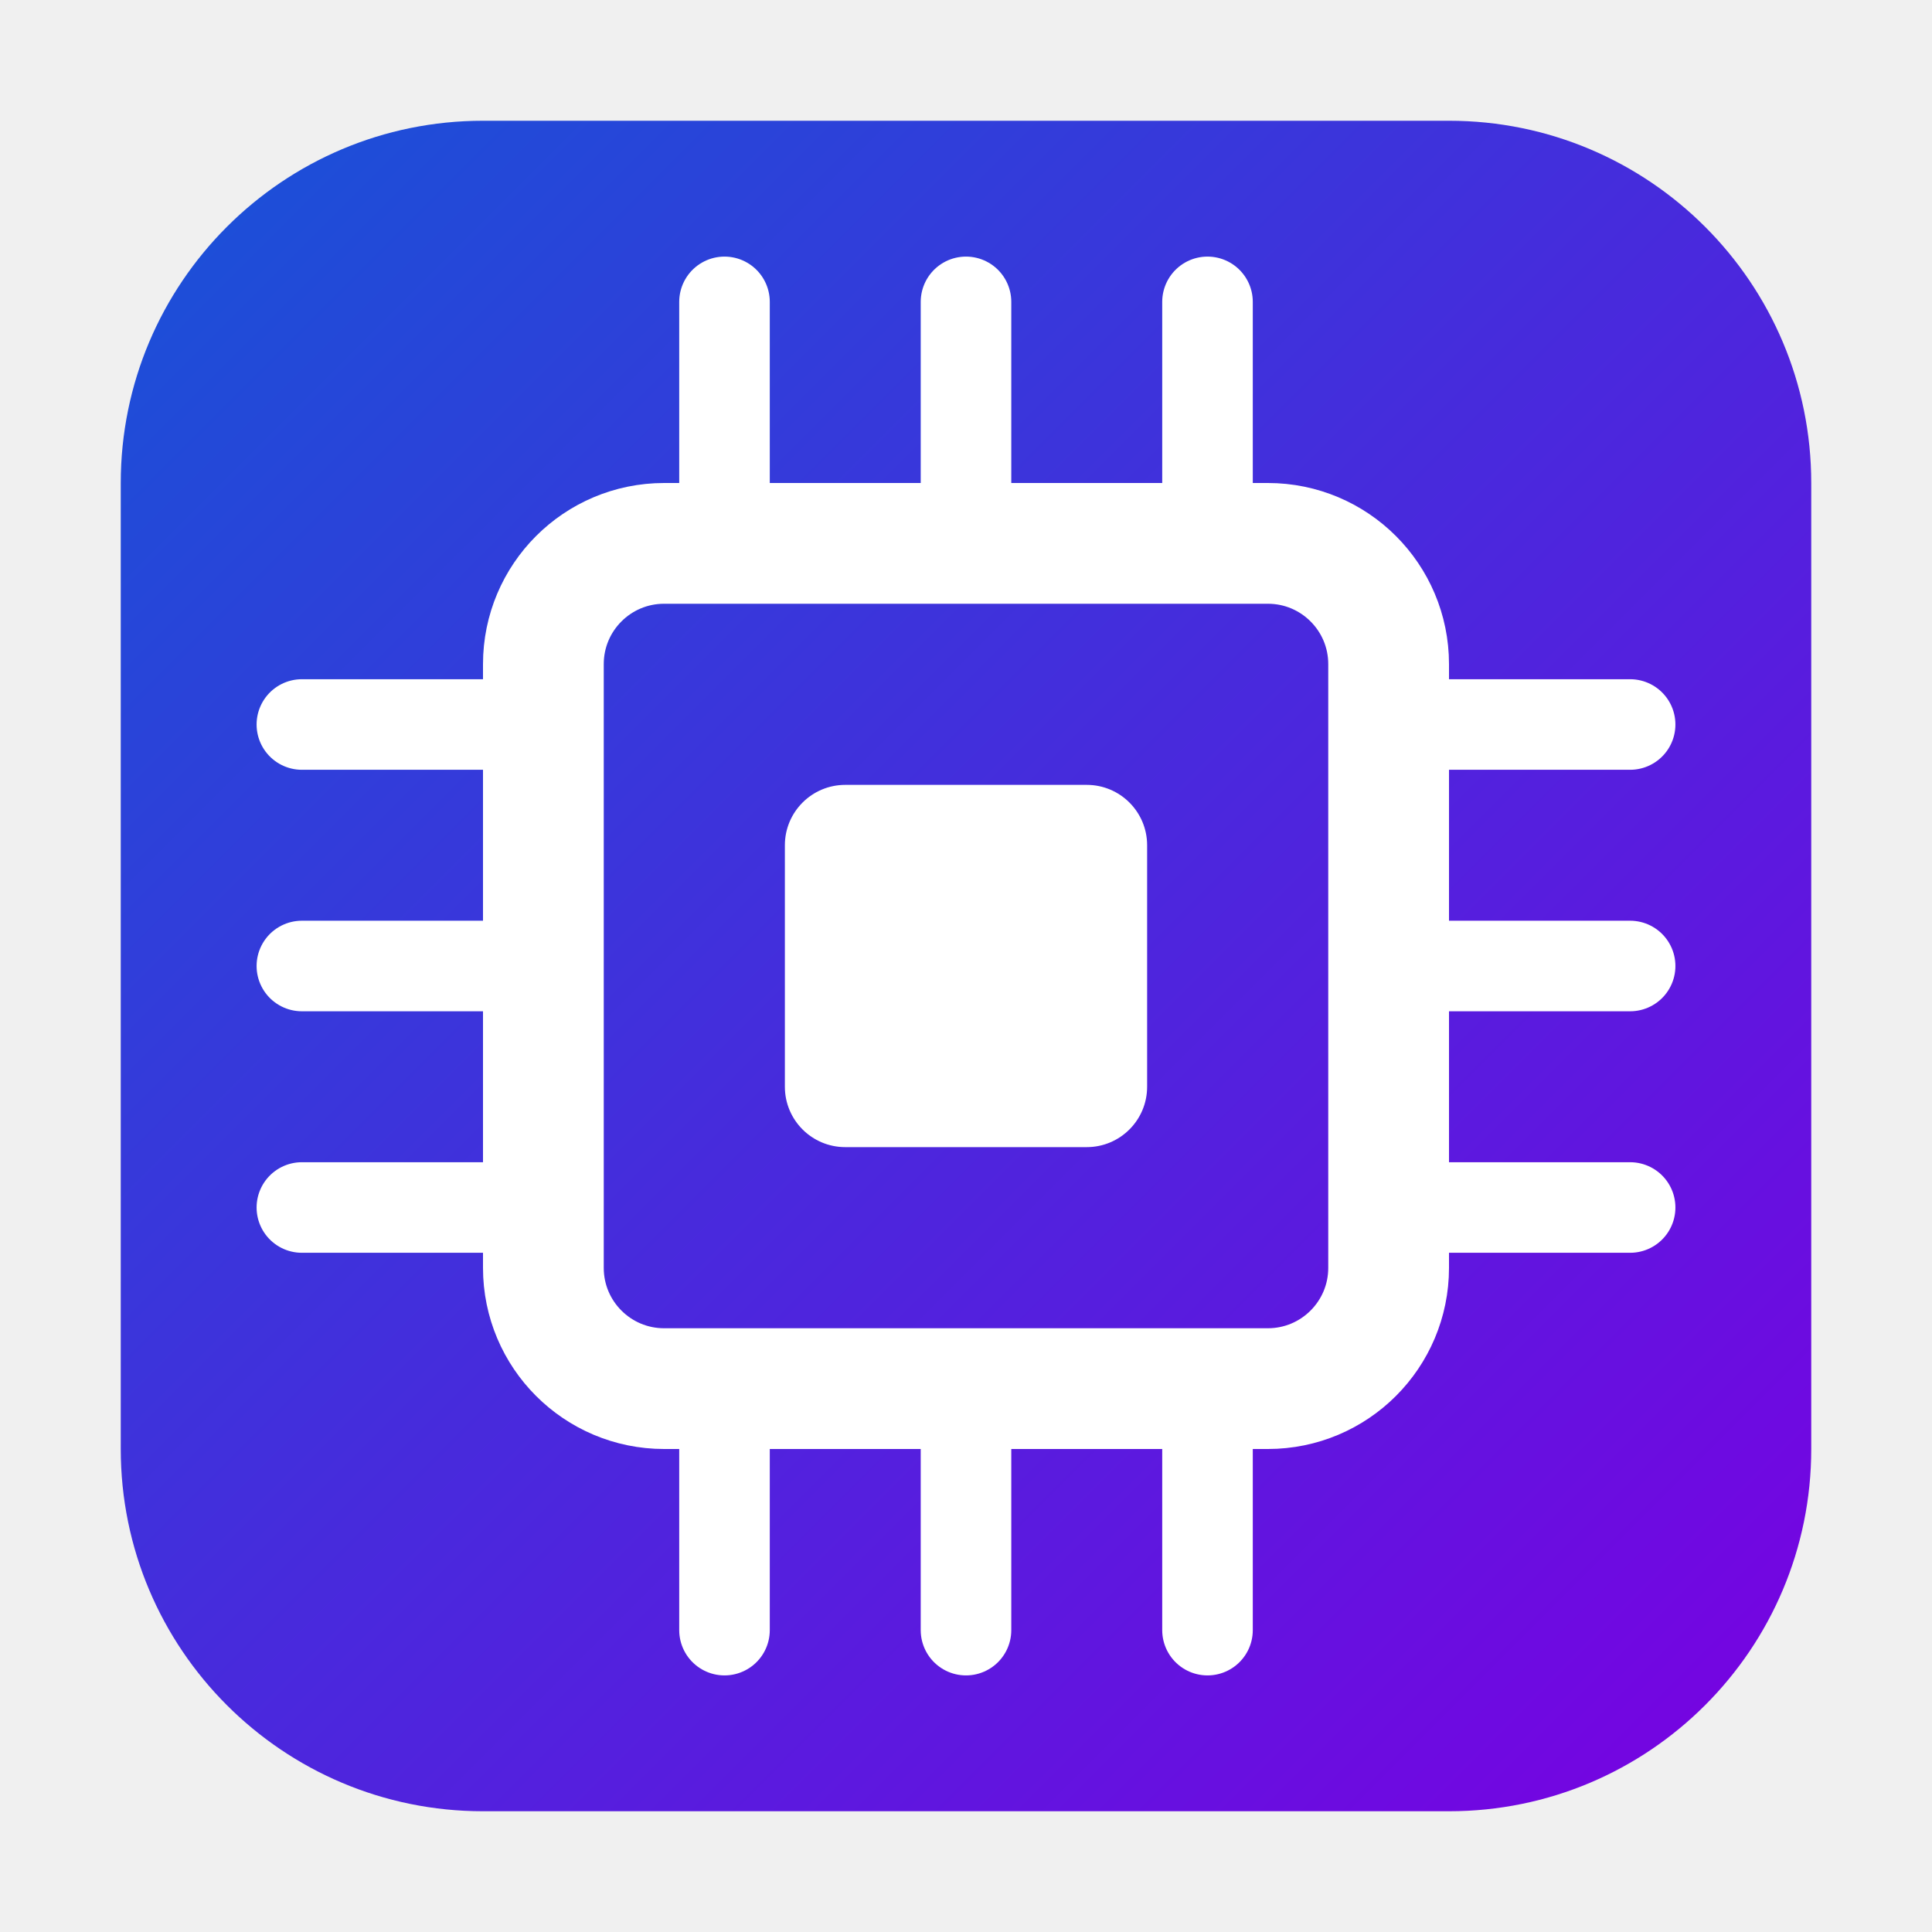
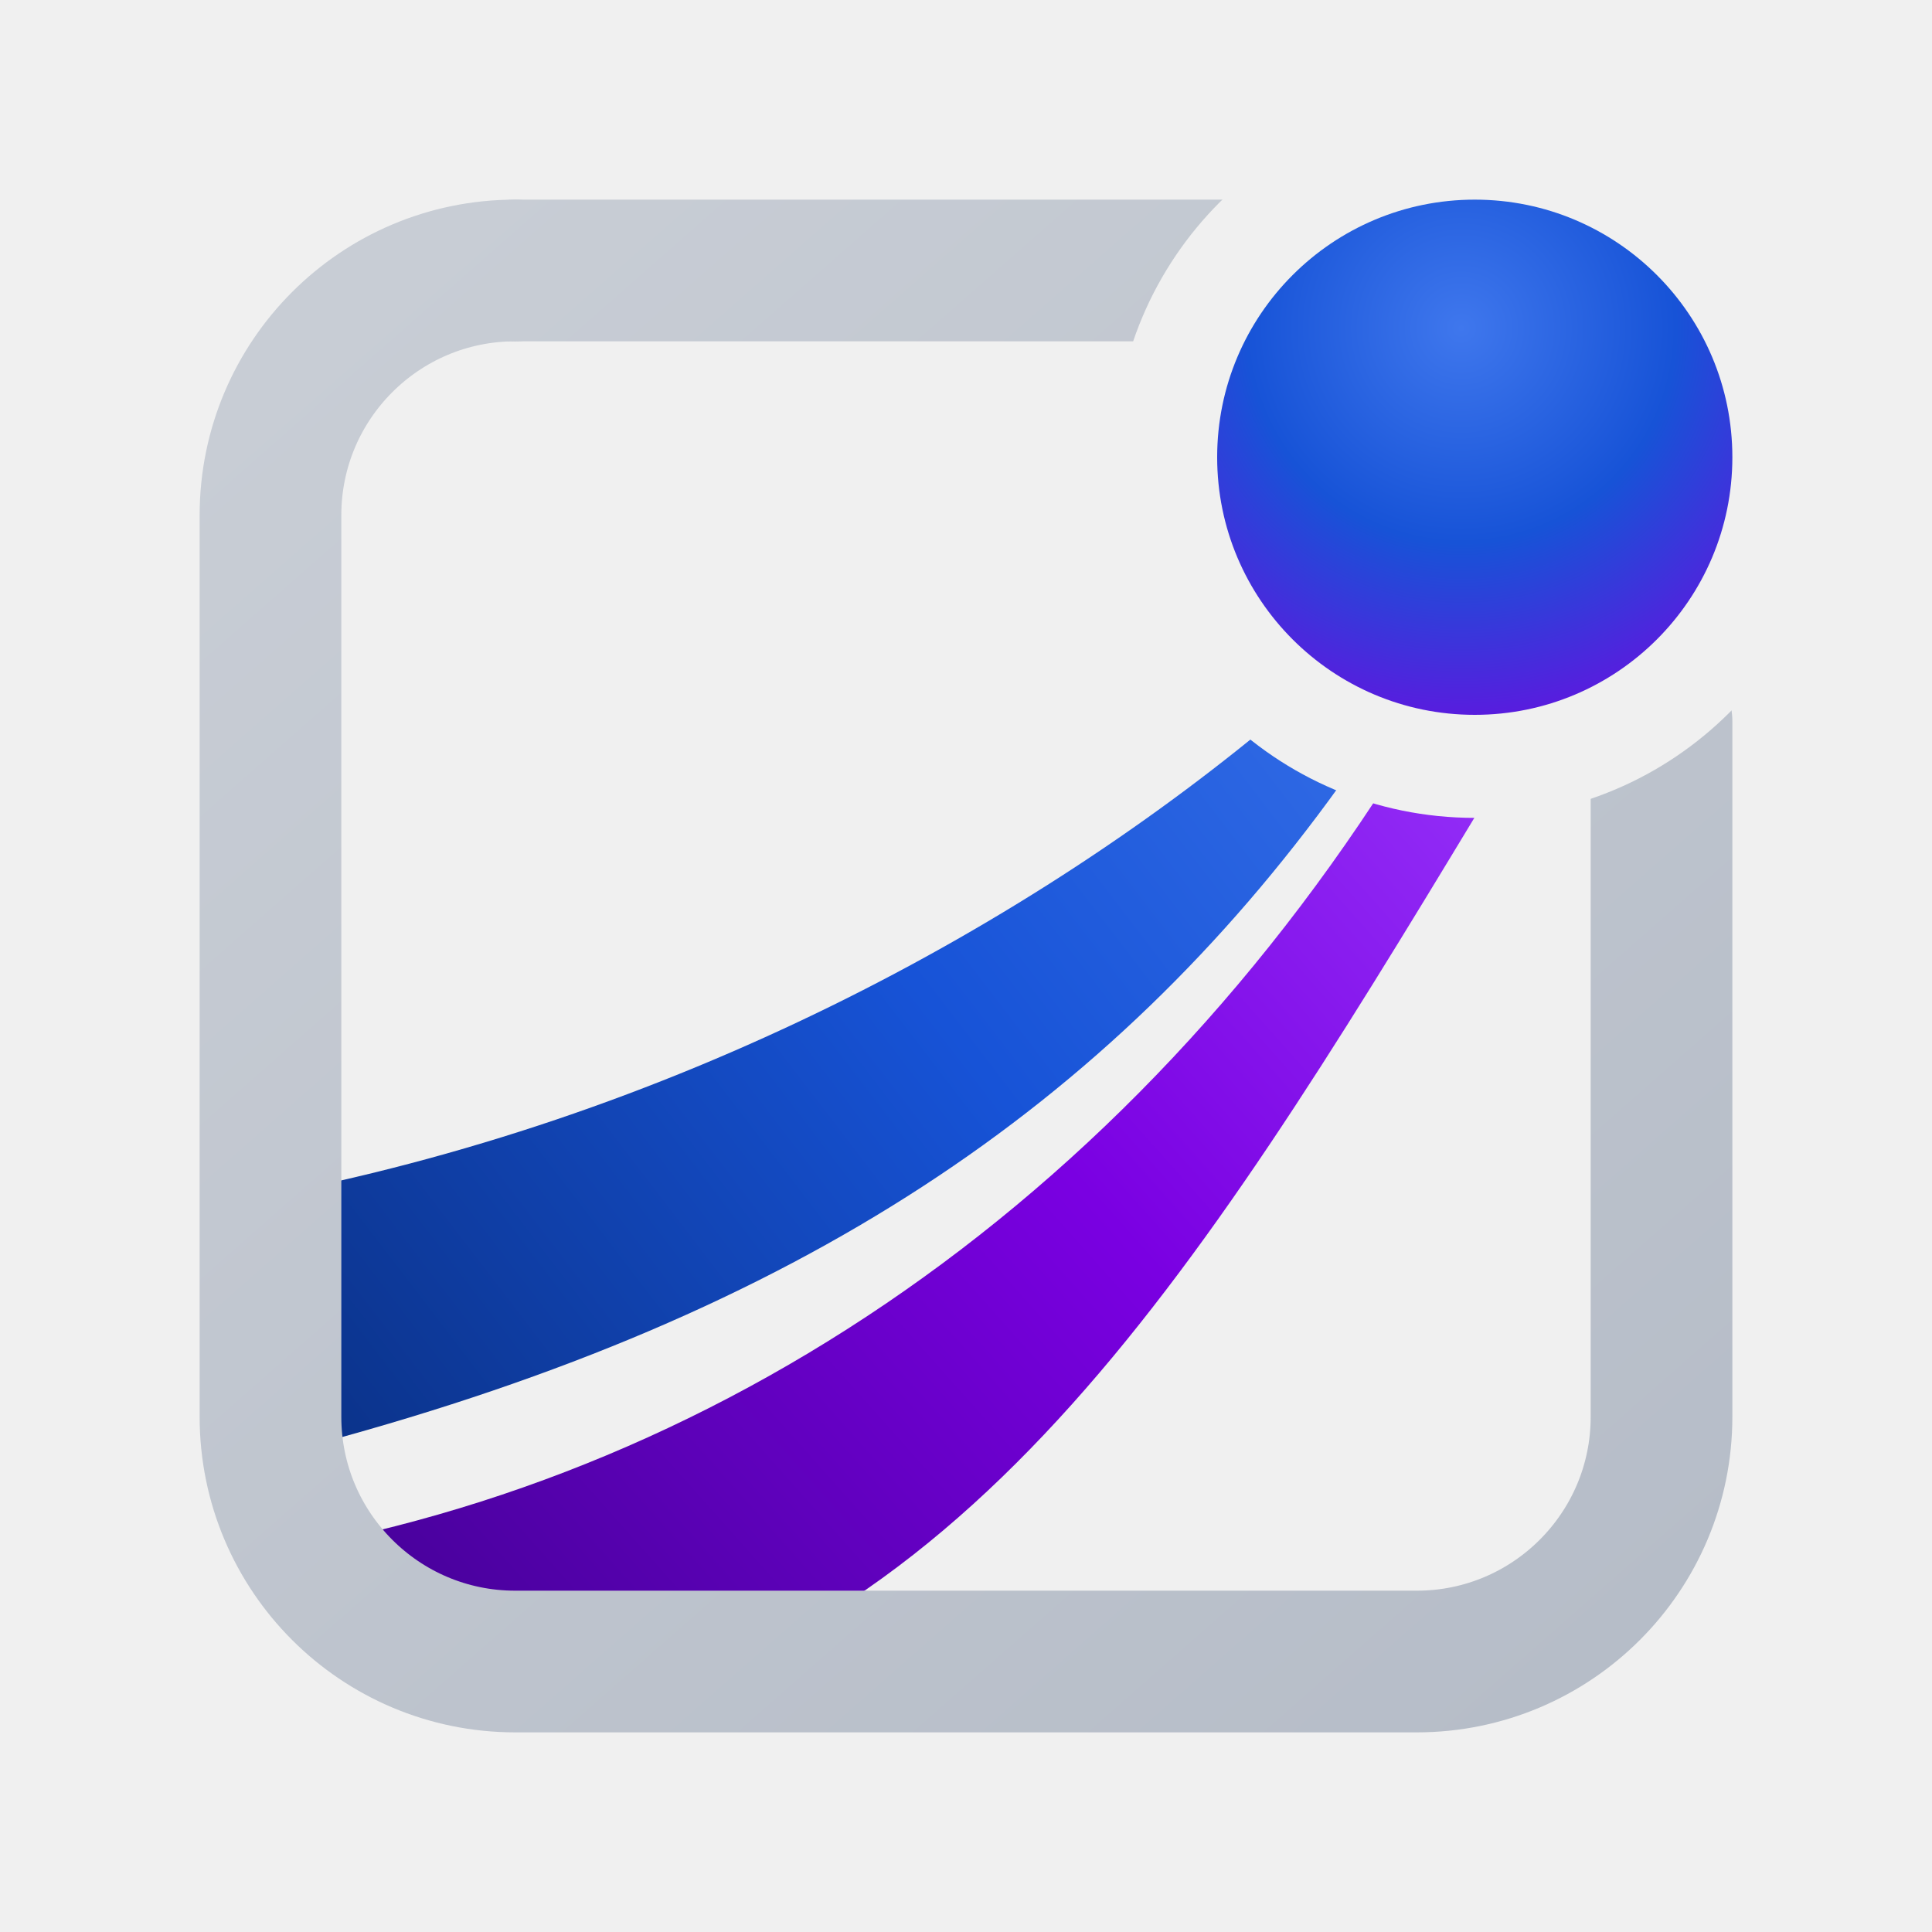
- <svg xmlns="http://www.w3.org/2000/svg" viewBox="0 0 64 64">
+ <svg xmlns="http://www.w3.org/2000/svg" width="150" height="150" viewBox="-2 -1 150 150" fill="none" role="img" aria-label="offloadr.studio icon">
  <defs>
-     <linearGradient id="ribbon" x1="0" y1="0" x2="1" y2="1">
-       <stop offset="0" stop-color="#1753d7" />
-       <stop offset="1" stop-color="#7a00e2" />
+     <linearGradient id="frameGradient" x1="30" y1="18" x2="125" y2="126" gradientUnits="userSpaceOnUse">
+       <stop offset="0" stop-color="#C8CDD5" />
+       <stop offset="1" stop-color="#B6BDC8" />
    </linearGradient>
+     <linearGradient id="blueRibbon" x1="24" y1="110" x2="118" y2="38" gradientUnits="userSpaceOnUse">
+       <stop offset="0" stop-color="#0B338B" />
+       <stop offset="0.48" stop-color="#1753D7" />
+       <stop offset="1" stop-color="#3F77ED" />
+     </linearGradient>
+     <linearGradient id="purpleRibbon" x1="34" y1="130" x2="126" y2="48" gradientUnits="userSpaceOnUse">
+       <stop offset="0" stop-color="#47019A" />
+       <stop offset="0.5" stop-color="#7A00E2" />
+       <stop offset="1" stop-color="#9C3FFF" />
+     </linearGradient>
+     <radialGradient id="dotGradient" cx="0" cy="0" r="1" gradientUnits="userSpaceOnUse" gradientTransform="translate(111.5 24.5) rotate(126) scale(37)">
+       <stop offset="0" stop-color="#3F77ED" />
+       <stop offset="0.45" stop-color="#1753D7" />
+       <stop offset="1" stop-color="#7A00E2" />
+     </radialGradient>
+     <clipPath id="iconClip">
+       <rect x="18" y="18" width="113" height="116" rx="27" />
+     </clipPath>
+     <mask id="orbitMask" maskUnits="userSpaceOnUse" x="0" y="0" width="150" height="150">
+       <rect width="150" height="150" fill="white" />
+       <circle cx="112.5" cy="34.5" r="28" fill="black" />
+     </mask>
  </defs>
-   <rect x="4" y="4" width="56" height="56" rx="12" fill="url(#ribbon)" />
-   <rect x="18" y="18" width="28" height="28" rx="4" fill="none" stroke="#ffffff" stroke-width="4" />
-   <rect x="26" y="26" width="12" height="12" rx="2" fill="#ffffff" />
-   <path d="M24 10v8M32 10v8M40 10v8M24 46v8M32 46v8M40 46v8M10 24h8M10 32h8M10 40h8M46 24h8M46 32h8M46 40h8" stroke="#ffffff" stroke-width="3" stroke-linecap="round" />
+   <g mask="url(#orbitMask)">
+     <g clip-path="url(#iconClip)">
+       <path d="M18 92C50 86 78 71 98 54Q101 52 104 56Q104 58 102 60C84 85 60 101 23 111C20 105 18 98 18 92Z" fill="url(#blueRibbon)" />
+       <path d="M11 119C15 120 19 120 22 119C58 112 91 88 112 49L117 55C94 93 77 123 45 132C35 131 24 129 11 119Z" fill="url(#purpleRibbon)" />
+     </g>
+     <path d="M38 20H100" stroke="url(#frameGradient)" stroke-width="11" stroke-linecap="round" />
+     <path d="M38 20C27.507 20 19 28.507 19 39V109C19 119.493 27.507 128 38 128H108C118.493 128 127 119.493 127 109V55" stroke="url(#frameGradient)" stroke-width="11" stroke-linecap="round" stroke-linejoin="round" />
+   </g>
+   <circle cx="112.5" cy="34.5" r="20" fill="url(#dotGradient)" />
</svg>
